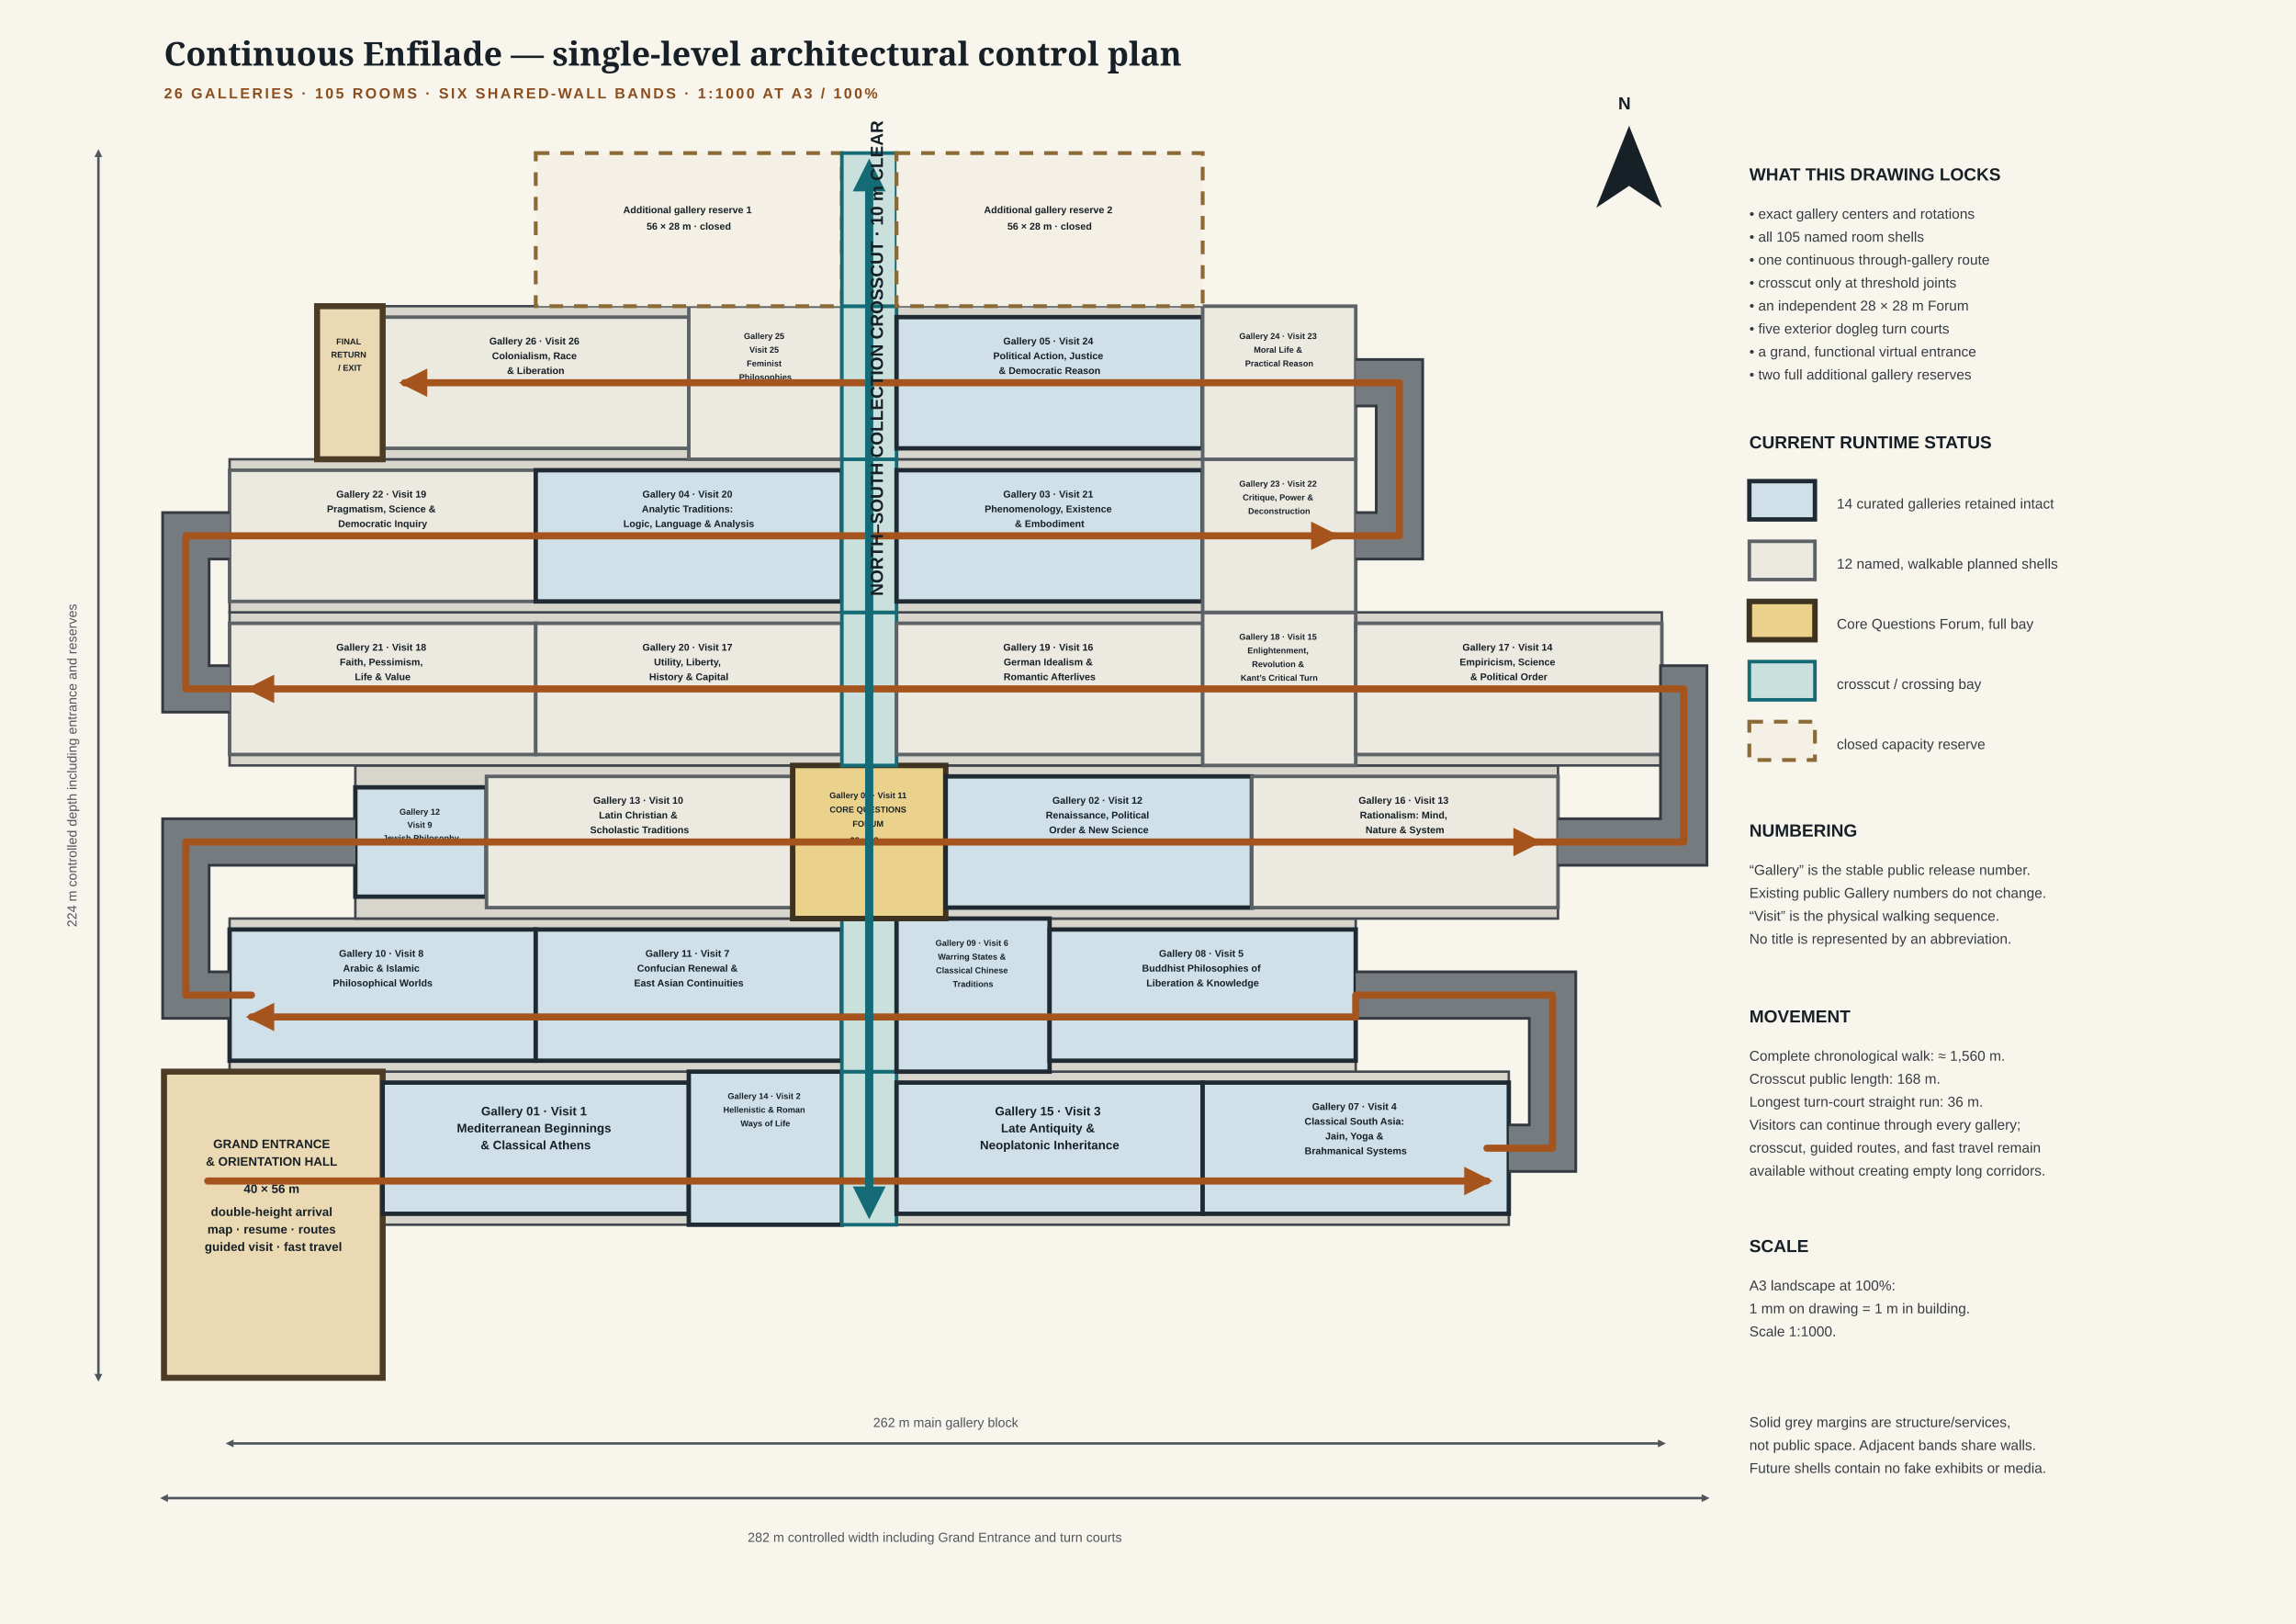
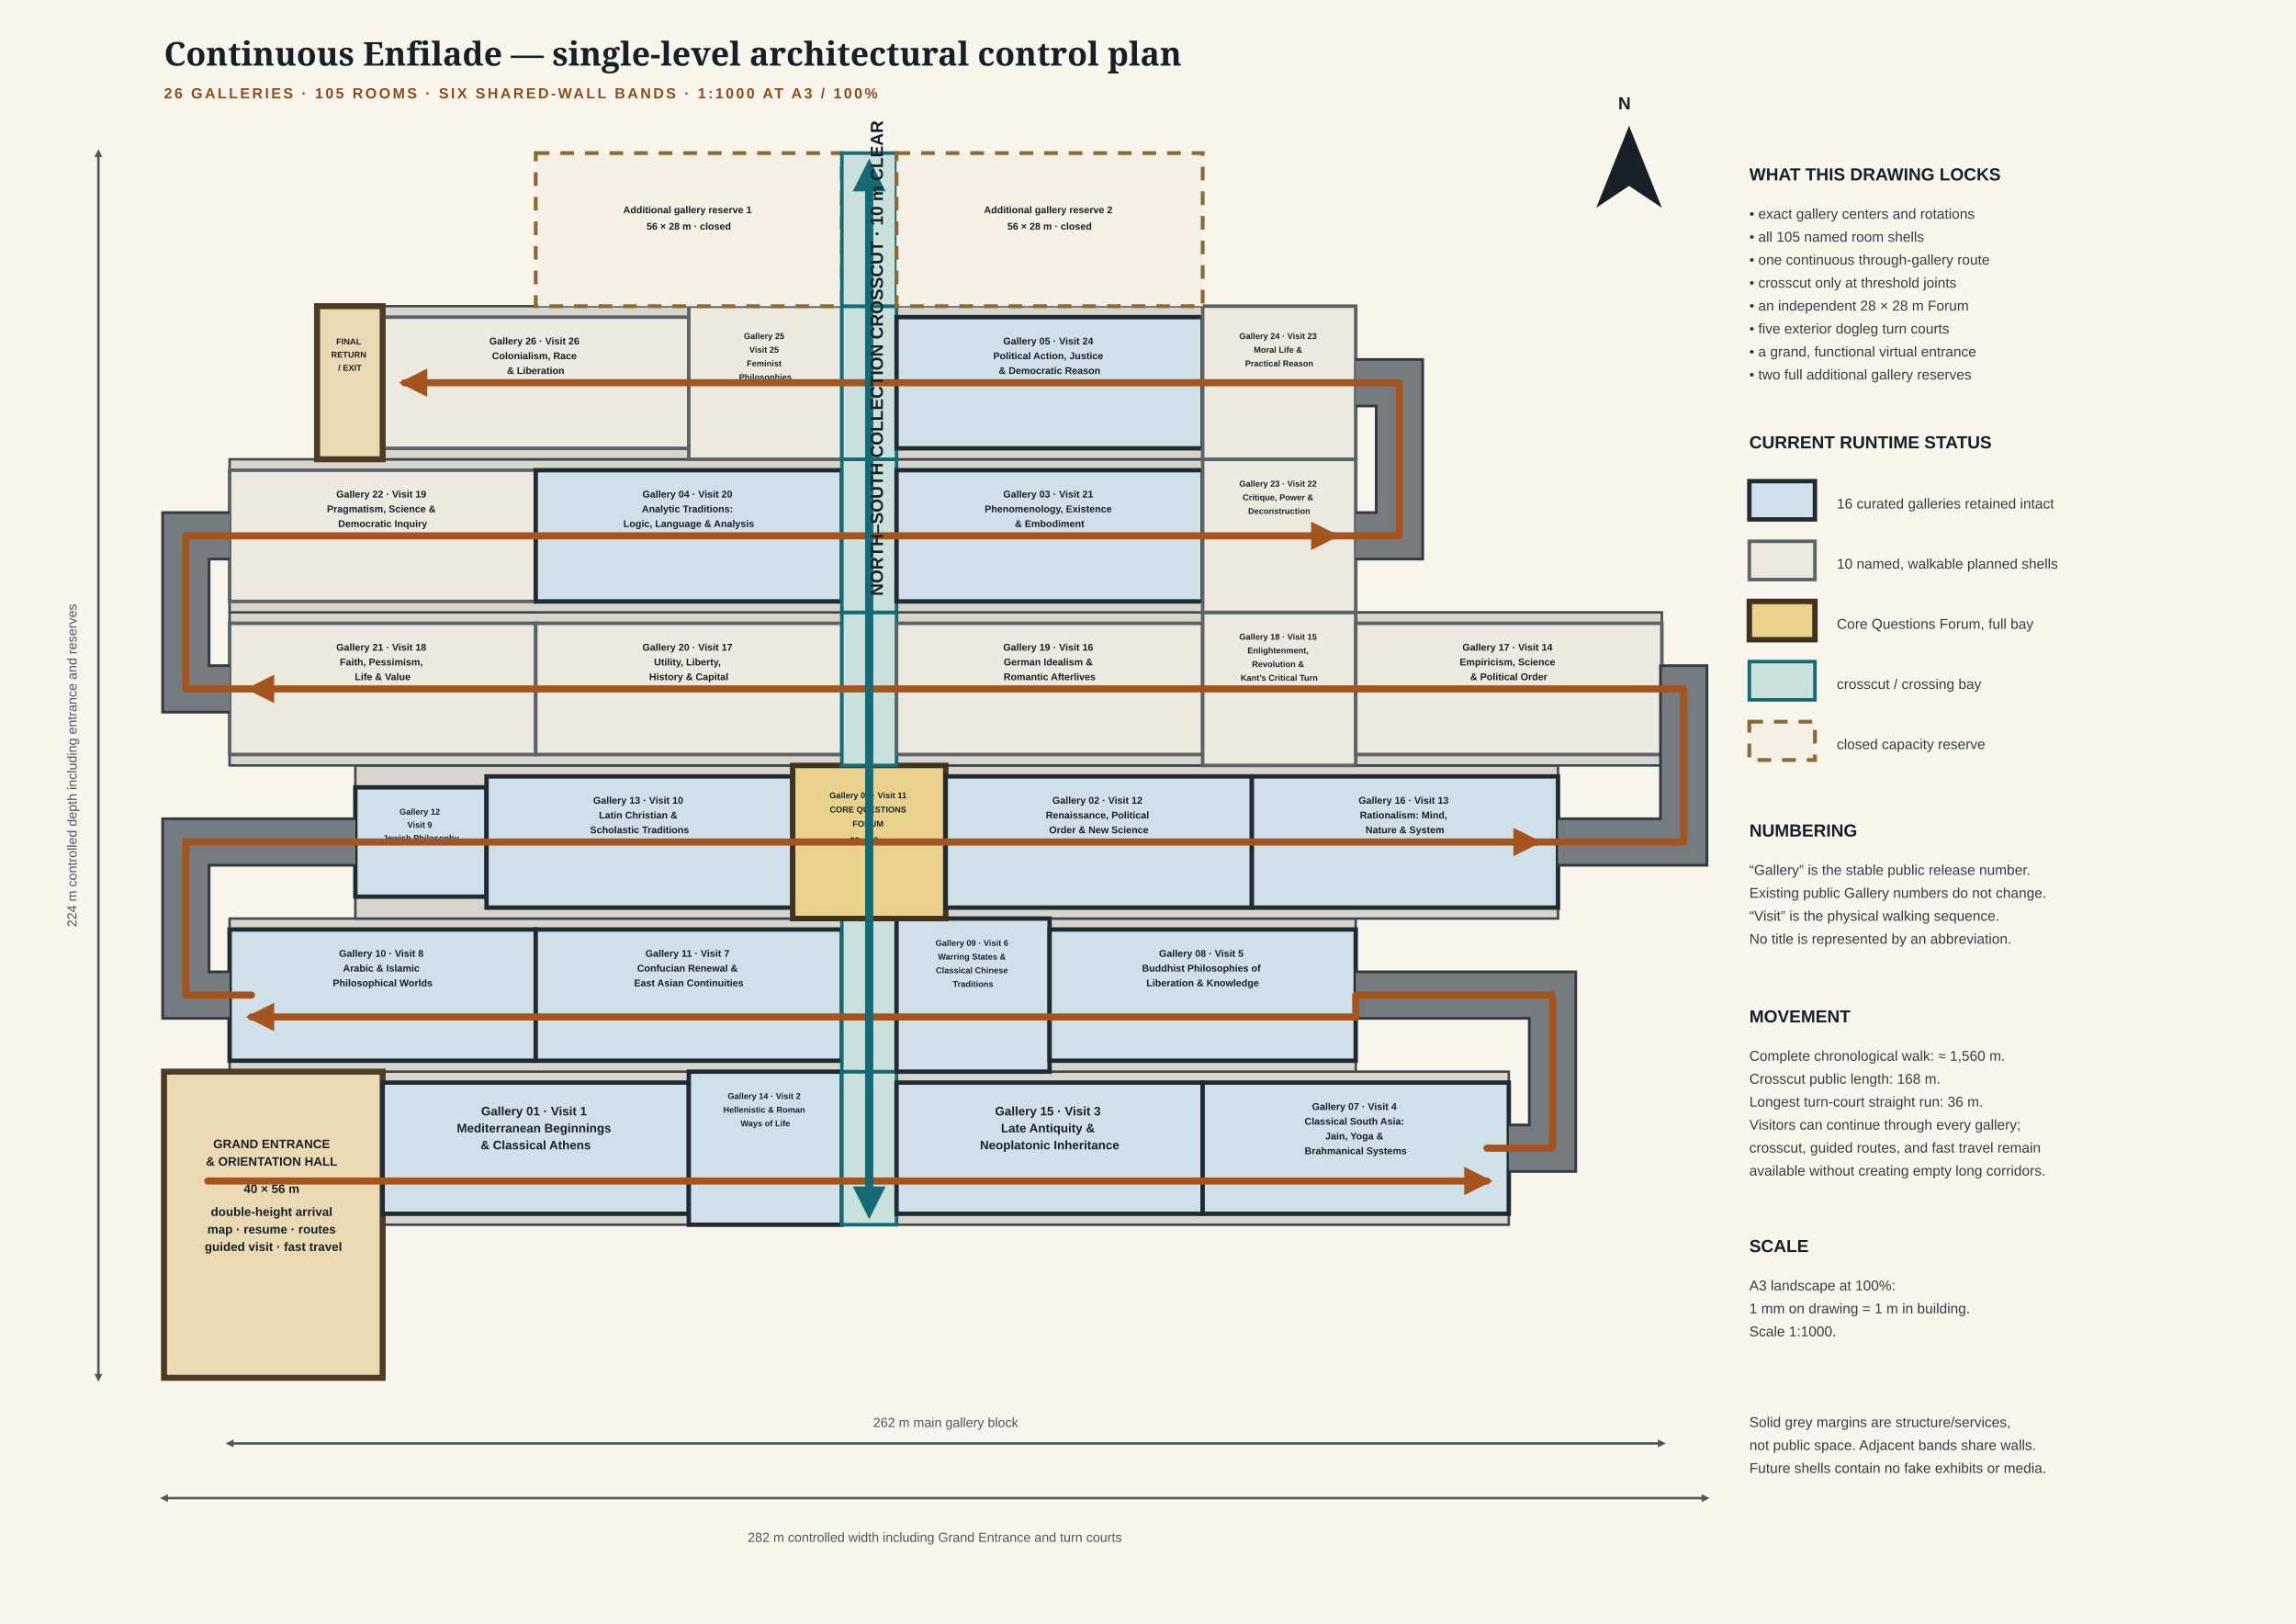
<svg xmlns="http://www.w3.org/2000/svg" width="420mm" height="297mm" viewBox="0 0 420 297" role="img" aria-labelledby="title description">
  <defs>
    <marker id="route-arrow" viewBox="0 0 10 10" refX="8" refY="5" markerWidth="4" markerHeight="4" orient="auto">
      <path d="M0 0L10 5L0 10Z" fill="#a6541e" />
    </marker>
    <marker id="axis-arrow" viewBox="0 0 10 10" refX="5" refY="5" markerWidth="4" markerHeight="4" orient="auto-start-reverse">
      <path d="M0 0L10 5L0 10Z" fill="#146a75" />
    </marker>
    <marker id="dim-arrow" viewBox="0 0 10 10" refX="5" refY="5" markerWidth="3.2" markerHeight="3.2" orient="auto-start-reverse">
      <path d="M0 0L10 5L0 10Z" fill="#50565c" />
    </marker>
    <style>
      .sheet{fill:#f8f5ed}
      .service{fill:#d8d5cd;stroke:#42484e;stroke-width:.45}
      .open{fill:#cfe0e8;stroke:#202a32;stroke-width:.8}
      .planned{fill:#ece9e0;stroke:#5d6267;stroke-width:.65}
      .forum{fill:#ead28d;stroke:#3d3320;stroke-width:1}
      .entrance{fill:#ead9b2;stroke:#4c3c25;stroke-width:1.1}
      .crossing{fill:#c9e0dc;stroke:#146a75;stroke-width:.65}
      .reserve{fill:#f4f0e5;stroke:#8b6a35;stroke-width:.7;stroke-dasharray:2.5 2}
      .turn{fill:none;stroke:#757b7f;stroke-width:8;stroke-linecap:butt}
      .turn-edge{fill:none;stroke:#343a40;stroke-width:9;stroke-linecap:butt;stroke-linejoin:miter}
      .route{fill:none;stroke:#a6541e;stroke-width:1.3;stroke-linecap:round;stroke-linejoin:round;marker-end:url(#route-arrow)}
      .axis{fill:none;stroke:#146a75;stroke-width:1.5;stroke-linecap:round;marker-start:url(#axis-arrow);marker-end:url(#axis-arrow)}
      .label{font-family:Arial,sans-serif;fill:#172026;text-anchor:middle;font-size:2.25px;font-weight:600}
      .small{font-family:Arial,sans-serif;fill:#172026;text-anchor:middle;font-size:1.8px;font-weight:600}
      .tiny{font-family:Arial,sans-serif;fill:#172026;text-anchor:middle;font-size:1.55px;font-weight:600}
      .meta{font-family:Arial,sans-serif;fill:#353b40;font-size:2.6px}
      .meta-bold{font-family:Arial,sans-serif;fill:#172026;font-size:3.2px;font-weight:700}
      .heading{font-family:Georgia,serif;fill:#172026;font-size:6px;font-weight:700}
      .subheading{font-family:Arial,sans-serif;fill:#8b4d1d;font-size:2.7px;font-weight:700;letter-spacing:.4px}
      .dimension{fill:none;stroke:#50565c;stroke-width:.45;marker-start:url(#dim-arrow);marker-end:url(#dim-arrow)}
      .dimension-text{font-family:Arial,sans-serif;fill:#50565c;font-size:2.4px;text-anchor:middle}
      .north{fill:#172026}
    </style>
  </defs>
  <rect class="sheet" width="420" height="297" />
  <text class="heading" x="30" y="12">Continuous Enfilade — single-level architectural control plan</text>
  <text class="subheading" x="30" y="18">26 GALLERIES · 105 ROOMS · SIX SHARED-WALL BANDS · 1:1000 AT A3 / 100%</text>
  <rect class="service" x="70" y="196" width="206" height="28" />
  <rect class="service" x="42" y="168" width="206" height="28" />
  <rect class="service" x="65" y="140" width="220" height="28" />
  <rect class="service" x="42" y="112" width="262" height="28" />
  <rect class="service" x="42" y="84" width="206" height="28" />
  <rect class="service" x="70" y="56" width="178" height="28" />
  <rect class="entrance" x="30" y="196" width="40" height="56" />
  <text class="label" x="50" y="210">
    <tspan x="50">GRAND ENTRANCE</tspan>
    <tspan x="50" dy="3.2">&amp; ORIENTATION HALL</tspan>
    <tspan x="50" dy="5">40 × 56 m</tspan>
    <tspan x="50" dy="4.2">double-height arrival</tspan>
    <tspan x="50" dy="3.2">map · resume · routes</tspan>
    <tspan x="50" dy="3.2">guided visit · fast travel</tspan>
  </text>
  <rect class="open" x="70" y="198" width="56" height="24" />
  <text class="label" x="98" y="204">
    <tspan x="98">Gallery 01 · Visit 1</tspan>
    <tspan x="98" dy="3.1">Mediterranean Beginnings</tspan>
    <tspan x="98" dy="3.1">&amp; Classical Athens</tspan>
  </text>
  <rect class="open" x="126" y="196" width="28" height="28" />
  <text class="tiny" x="140" y="201">
    <tspan x="140">Gallery 14 · Visit 2</tspan>
    <tspan x="140" dy="2.5">Hellenistic &amp; Roman</tspan>
    <tspan x="140" dy="2.5">Ways of Life</tspan>
  </text>
  <rect class="crossing" x="154" y="196" width="10" height="28" />
  <rect class="open" x="164" y="198" width="56" height="24" />
  <text class="label" x="192" y="204">
    <tspan x="192">Gallery 15 · Visit 3</tspan>
    <tspan x="192" dy="3.1">Late Antiquity &amp;</tspan>
    <tspan x="192" dy="3.1">Neoplatonic Inheritance</tspan>
  </text>
  <rect class="open" x="220" y="198" width="56" height="24" />
  <text class="small" x="248" y="203">
    <tspan x="248">Gallery 07 · Visit 4</tspan>
    <tspan x="248" dy="2.7">Classical South Asia:</tspan>
    <tspan x="248" dy="2.7">Jain, Yoga &amp;</tspan>
    <tspan x="248" dy="2.7">Brahmanical Systems</tspan>
  </text>
  <rect class="open" x="42" y="170" width="56" height="24" />
  <text class="small" x="70" y="175">
    <tspan x="70">Gallery 10 · Visit 8</tspan>
    <tspan x="70" dy="2.7">Arabic &amp; Islamic</tspan>
    <tspan x="70" dy="2.7">Philosophical Worlds</tspan>
  </text>
  <rect class="open" x="98" y="170" width="56" height="24" />
  <text class="small" x="126" y="175">
    <tspan x="126">Gallery 11 · Visit 7</tspan>
    <tspan x="126" dy="2.7">Confucian Renewal &amp;</tspan>
    <tspan x="126" dy="2.7">East Asian Continuities</tspan>
  </text>
  <rect class="crossing" x="154" y="168" width="10" height="28" />
  <rect class="open" x="164" y="168" width="28" height="28" />
  <text class="tiny" x="178" y="173">
    <tspan x="178">Gallery 09 · Visit 6</tspan>
    <tspan x="178" dy="2.5">Warring States &amp;</tspan>
    <tspan x="178" dy="2.5">Classical Chinese</tspan>
    <tspan x="178" dy="2.5">Traditions</tspan>
  </text>
  <rect class="open" x="192" y="170" width="56" height="24" />
  <text class="small" x="220" y="175">
    <tspan x="220">Gallery 08 · Visit 5</tspan>
    <tspan x="220" dy="2.7">Buddhist Philosophies of</tspan>
    <tspan x="220" dy="2.7">Liberation &amp; Knowledge</tspan>
  </text>
  <rect class="open" x="65" y="144" width="24" height="20" />
  <text class="tiny" x="77" y="149">
    <tspan x="77">Gallery 12</tspan>
    <tspan x="77" dy="2.4">Visit 9</tspan>
    <tspan x="77" dy="2.4">Jewish Philosophy</tspan>
  </text>
-   <rect class="planned" x="89" y="142" width="56" height="24" />
+   <rect class="open" x="89" y="142" width="56" height="24" />
  <text class="small" x="117" y="147">
    <tspan x="117">Gallery 13 · Visit 10</tspan>
    <tspan x="117" dy="2.7">Latin Christian &amp;</tspan>
    <tspan x="117" dy="2.7">Scholastic Traditions</tspan>
  </text>
  <rect class="forum" x="145" y="140" width="28" height="28" />
  <text class="tiny" x="159" y="146">
    <tspan x="159">Gallery 06 · Visit 11</tspan>
    <tspan x="159" dy="2.6">CORE QUESTIONS</tspan>
    <tspan x="159" dy="2.6">FORUM</tspan>
    <tspan x="159" dy="3">28 × 28 m</tspan>
  </text>
  <rect class="open" x="173" y="142" width="56" height="24" />
  <text class="small" x="201" y="147">
    <tspan x="201">Gallery 02 · Visit 12</tspan>
    <tspan x="201" dy="2.7">Renaissance, Political</tspan>
    <tspan x="201" dy="2.7">Order &amp; New Science</tspan>
  </text>
-   <rect class="planned" x="229" y="142" width="56" height="24" />
+   <rect class="open" x="229" y="142" width="56" height="24" />
  <text class="small" x="257" y="147">
    <tspan x="257">Gallery 16 · Visit 13</tspan>
    <tspan x="257" dy="2.7">Rationalism: Mind,</tspan>
    <tspan x="257" dy="2.7">Nature &amp; System</tspan>
  </text>
  <rect class="planned" x="42" y="114" width="56" height="24" />
  <text class="small" x="70" y="119">
    <tspan x="70">Gallery 21 · Visit 18</tspan>
    <tspan x="70" dy="2.7">Faith, Pessimism,</tspan>
    <tspan x="70" dy="2.7">Life &amp; Value</tspan>
  </text>
  <rect class="planned" x="98" y="114" width="56" height="24" />
  <text class="small" x="126" y="119">
    <tspan x="126">Gallery 20 · Visit 17</tspan>
    <tspan x="126" dy="2.7">Utility, Liberty,</tspan>
    <tspan x="126" dy="2.7">History &amp; Capital</tspan>
  </text>
  <rect class="crossing" x="154" y="112" width="10" height="28" />
  <rect class="planned" x="164" y="114" width="56" height="24" />
  <text class="small" x="192" y="119">
    <tspan x="192">Gallery 19 · Visit 16</tspan>
    <tspan x="192" dy="2.7">German Idealism &amp;</tspan>
    <tspan x="192" dy="2.7">Romantic Afterlives</tspan>
  </text>
  <rect class="planned" x="220" y="112" width="28" height="28" />
  <text class="tiny" x="234" y="117">
    <tspan x="234">Gallery 18 · Visit 15</tspan>
    <tspan x="234" dy="2.5">Enlightenment,</tspan>
    <tspan x="234" dy="2.5">Revolution &amp;</tspan>
    <tspan x="234" dy="2.5">Kant’s Critical Turn</tspan>
  </text>
  <rect class="planned" x="248" y="114" width="56" height="24" />
  <text class="small" x="276" y="119">
    <tspan x="276">Gallery 17 · Visit 14</tspan>
    <tspan x="276" dy="2.7">Empiricism, Science</tspan>
    <tspan x="276" dy="2.7">&amp; Political Order</tspan>
  </text>
  <rect class="planned" x="42" y="86" width="56" height="24" />
  <text class="small" x="70" y="91">
    <tspan x="70">Gallery 22 · Visit 19</tspan>
    <tspan x="70" dy="2.7">Pragmatism, Science &amp;</tspan>
    <tspan x="70" dy="2.7">Democratic Inquiry</tspan>
  </text>
  <rect class="open" x="98" y="86" width="56" height="24" />
  <text class="small" x="126" y="91">
    <tspan x="126">Gallery 04 · Visit 20</tspan>
    <tspan x="126" dy="2.7">Analytic Traditions:</tspan>
    <tspan x="126" dy="2.7">Logic, Language &amp; Analysis</tspan>
  </text>
  <rect class="crossing" x="154" y="84" width="10" height="28" />
  <rect class="open" x="164" y="86" width="56" height="24" />
  <text class="small" x="192" y="91">
    <tspan x="192">Gallery 03 · Visit 21</tspan>
    <tspan x="192" dy="2.7">Phenomenology, Existence</tspan>
    <tspan x="192" dy="2.7">&amp; Embodiment</tspan>
  </text>
  <rect class="planned" x="220" y="84" width="28" height="28" />
  <text class="tiny" x="234" y="89">
    <tspan x="234">Gallery 23 · Visit 22</tspan>
    <tspan x="234" dy="2.5">Critique, Power &amp;</tspan>
    <tspan x="234" dy="2.5">Deconstruction</tspan>
  </text>
  <rect class="planned" x="70" y="58" width="56" height="24" />
  <text class="small" x="98" y="63">
    <tspan x="98">Gallery 26 · Visit 26</tspan>
    <tspan x="98" dy="2.7">Colonialism, Race</tspan>
    <tspan x="98" dy="2.7">&amp; Liberation</tspan>
  </text>
  <rect class="planned" x="126" y="56" width="28" height="28" />
  <text class="tiny" x="140" y="62">
    <tspan x="140">Gallery 25</tspan>
    <tspan x="140" dy="2.5">Visit 25</tspan>
    <tspan x="140" dy="2.5">Feminist</tspan>
    <tspan x="140" dy="2.5">Philosophies</tspan>
  </text>
  <rect class="crossing" x="154" y="56" width="10" height="28" />
  <rect class="open" x="164" y="58" width="56" height="24" />
  <text class="small" x="192" y="63">
    <tspan x="192">Gallery 05 · Visit 24</tspan>
    <tspan x="192" dy="2.7">Political Action, Justice</tspan>
    <tspan x="192" dy="2.7">&amp; Democratic Reason</tspan>
  </text>
  <rect class="planned" x="220" y="56" width="28" height="28" />
  <text class="tiny" x="234" y="62">
    <tspan x="234">Gallery 24 · Visit 23</tspan>
    <tspan x="234" dy="2.5">Moral Life &amp;</tspan>
    <tspan x="234" dy="2.5">Practical Reason</tspan>
  </text>
  <rect class="entrance" x="58" y="56" width="12" height="28" />
  <text class="tiny" x="64" y="63">
    <tspan x="64">FINAL</tspan>
    <tspan x="64" dy="2.4">RETURN</tspan>
    <tspan x="64" dy="2.4">/ EXIT</tspan>
  </text>
  <rect class="reserve" x="98" y="28" width="56" height="28" />
  <text class="small" x="126" y="39">
    <tspan x="126">Additional gallery reserve 1</tspan>
    <tspan x="126" dy="3">56 × 28 m · closed</tspan>
  </text>
  <rect class="crossing" x="154" y="28" width="10" height="28" />
  <rect class="reserve" x="164" y="28" width="56" height="28" />
  <text class="small" x="192" y="39">
    <tspan x="192">Additional gallery reserve 2</tspan>
    <tspan x="192" dy="3">56 × 28 m · closed</tspan>
  </text>
  <path class="turn-edge" d="M276 210H284V182H248" />
  <path class="turn" d="M276 210H284V182H248" />
  <path class="turn-edge" d="M42 182H34V154H65" />
  <path class="turn" d="M42 182H34V154H65" />
  <path class="turn-edge" d="M285 154H308V126H304" />
  <path class="turn" d="M285 154H308V126H304" />
  <path class="turn-edge" d="M42 126H34V98H42" />
  <path class="turn" d="M42 126H34V98H42" />
  <path class="turn-edge" d="M248 98H256V70H248" />
  <path class="turn" d="M248 98H256V70H248" />
  <path class="route" d="M38 216H272" />
  <path class="route" d="M272 210H284V182H248V186H46" />
  <path class="route" d="M46 182H34V154H69H281" />
  <path class="route" d="M281 154H308V126H304H46" />
  <path class="route" d="M46 126H34V98H42H244" />
  <path class="route" d="M244 98H256V70H248H74" />
  <path class="axis" d="M159 32V220" />
  <text class="meta-bold" x="161.5" y="109" transform="rotate(-90 161.5 109)">NORTH–SOUTH COLLECTION CROSSCUT · 10 m CLEAR</text>
  <path class="dimension" d="M42 264H304" />
  <text class="dimension-text" x="173" y="261">262 m main gallery block</text>
  <path class="dimension" d="M18 28V252" />
  <text class="dimension-text" x="14" y="140" transform="rotate(-90 14 140)">224 m controlled depth including entrance and reserves</text>
  <path class="dimension" d="M30 274H312" />
  <text class="dimension-text" x="171" y="282">282 m controlled width including Grand Entrance and turn courts</text>
  <path class="north" d="M292 38L298 23L304 38L298 34Z" />
  <text class="meta-bold" x="296" y="20">N</text>
  <text class="meta-bold" x="320" y="33">WHAT THIS DRAWING LOCKS</text>
  <text class="meta" x="320" y="40">
    <tspan x="320">• exact gallery centers and rotations</tspan>
    <tspan x="320" dy="4.2">• all 105 named room shells</tspan>
    <tspan x="320" dy="4.2">• one continuous through-gallery route</tspan>
    <tspan x="320" dy="4.2">• crosscut only at threshold joints</tspan>
    <tspan x="320" dy="4.2">• an independent 28 × 28 m Forum</tspan>
    <tspan x="320" dy="4.2">• five exterior dogleg turn courts</tspan>
    <tspan x="320" dy="4.2">• a grand, functional virtual entrance</tspan>
    <tspan x="320" dy="4.2">• two full additional gallery reserves</tspan>
  </text>
  <text class="meta-bold" x="320" y="82">CURRENT RUNTIME STATUS</text>
  <rect class="open" x="320" y="88" width="12" height="7" />
-   <text class="meta" x="336" y="93">14 curated galleries retained intact</text>
+   <text class="meta" x="336" y="93">16 curated galleries retained intact</text>
  <rect class="planned" x="320" y="99" width="12" height="7" />
-   <text class="meta" x="336" y="104">12 named, walkable planned shells</text>
+   <text class="meta" x="336" y="104">10 named, walkable planned shells</text>
  <rect class="forum" x="320" y="110" width="12" height="7" />
  <text class="meta" x="336" y="115">Core Questions Forum, full bay</text>
  <rect class="crossing" x="320" y="121" width="12" height="7" />
  <text class="meta" x="336" y="126">crosscut / crossing bay</text>
  <rect class="reserve" x="320" y="132" width="12" height="7" />
  <text class="meta" x="336" y="137">closed capacity reserve</text>
  <text class="meta-bold" x="320" y="153">NUMBERING</text>
  <text class="meta" x="320" y="160">
    <tspan x="320">“Gallery” is the stable public release number.</tspan>
    <tspan x="320" dy="4.2">Existing public Gallery numbers do not change.</tspan>
    <tspan x="320" dy="4.2">“Visit” is the physical walking sequence.</tspan>
    <tspan x="320" dy="4.2">No title is represented by an abbreviation.</tspan>
  </text>
  <text class="meta-bold" x="320" y="187">MOVEMENT</text>
  <text class="meta" x="320" y="194">
    <tspan x="320">Complete chronological walk: ≈ 1,560 m.</tspan>
    <tspan x="320" dy="4.2">Crosscut public length: 168 m.</tspan>
    <tspan x="320" dy="4.2">Longest turn-court straight run: 36 m.</tspan>
    <tspan x="320" dy="4.2">Visitors can continue through every gallery;</tspan>
    <tspan x="320" dy="4.2">crosscut, guided routes, and fast travel remain</tspan>
    <tspan x="320" dy="4.2">available without creating empty long corridors.</tspan>
  </text>
  <text class="meta-bold" x="320" y="229">SCALE</text>
  <text class="meta" x="320" y="236">
    <tspan x="320">A3 landscape at 100%:</tspan>
    <tspan x="320" dy="4.2">1 mm on drawing = 1 m in building.</tspan>
    <tspan x="320" dy="4.2">Scale 1:1000.</tspan>
  </text>
  <text class="meta" x="320" y="261">
    <tspan x="320">Solid grey margins are structure/services,</tspan>
    <tspan x="320" dy="4.2">not public space. Adjacent bands share walls.</tspan>
    <tspan x="320" dy="4.2">Future shells contain no fake exhibits or media.</tspan>
  </text>
</svg>
